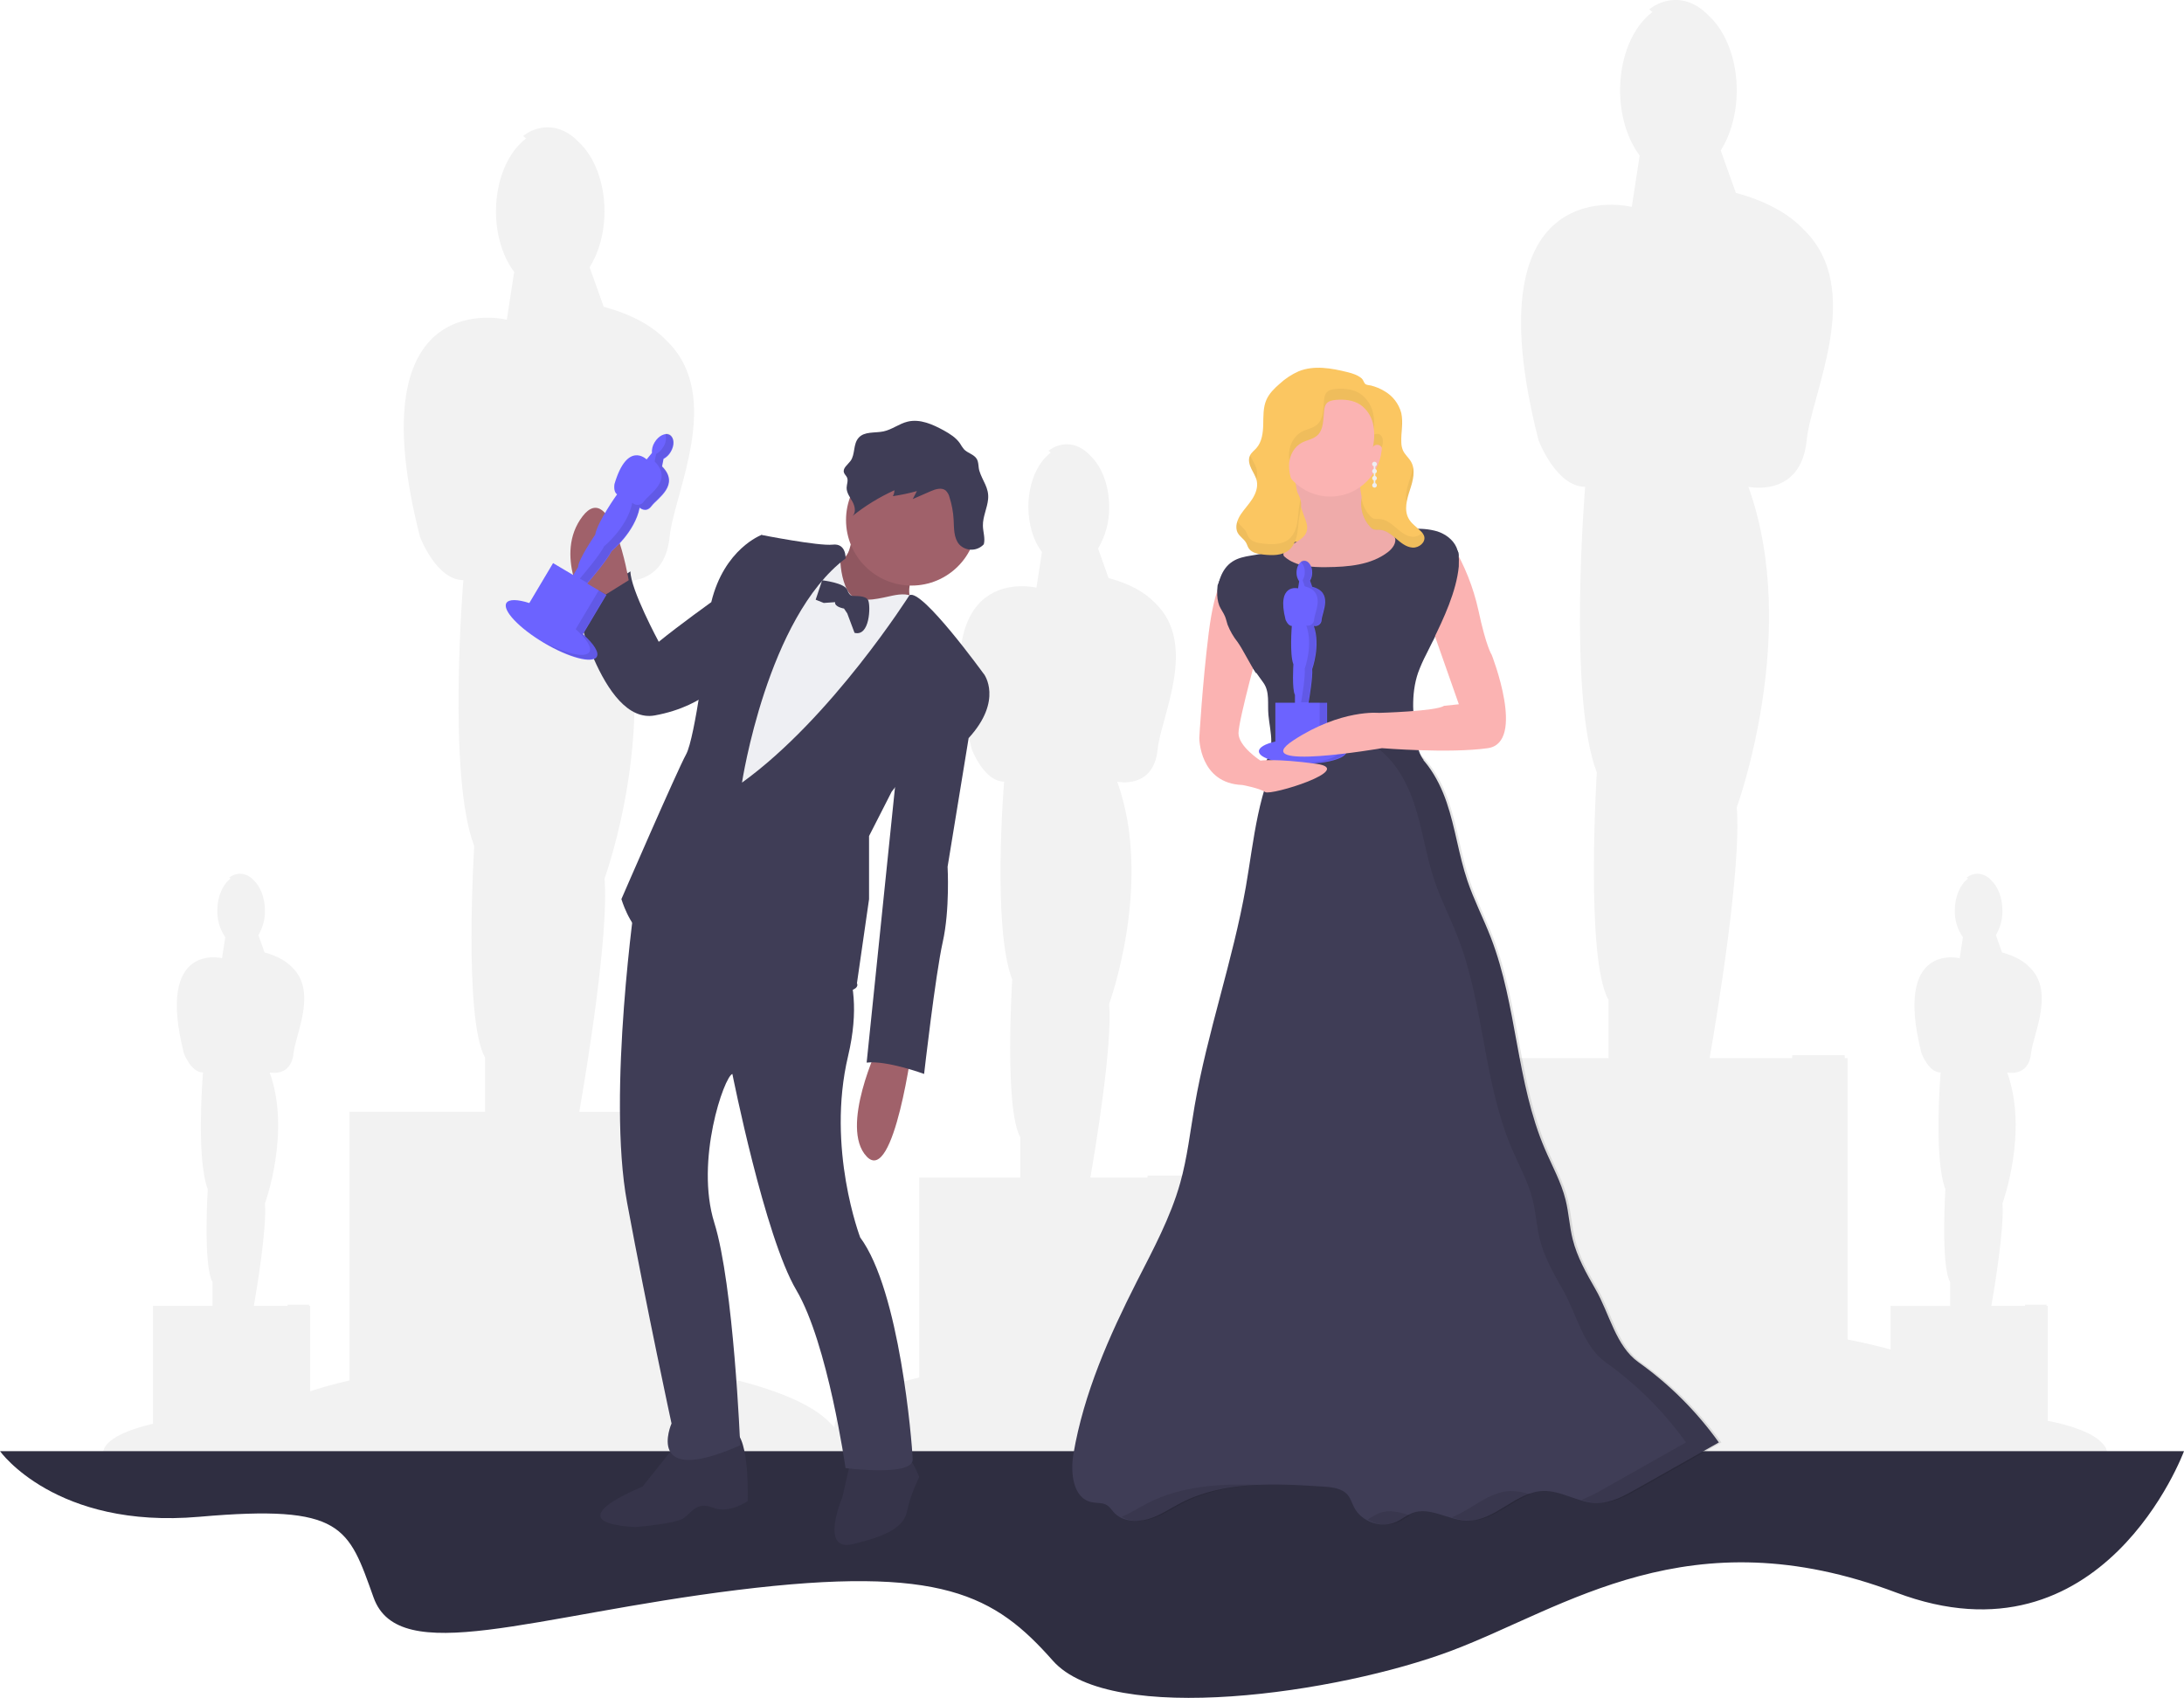
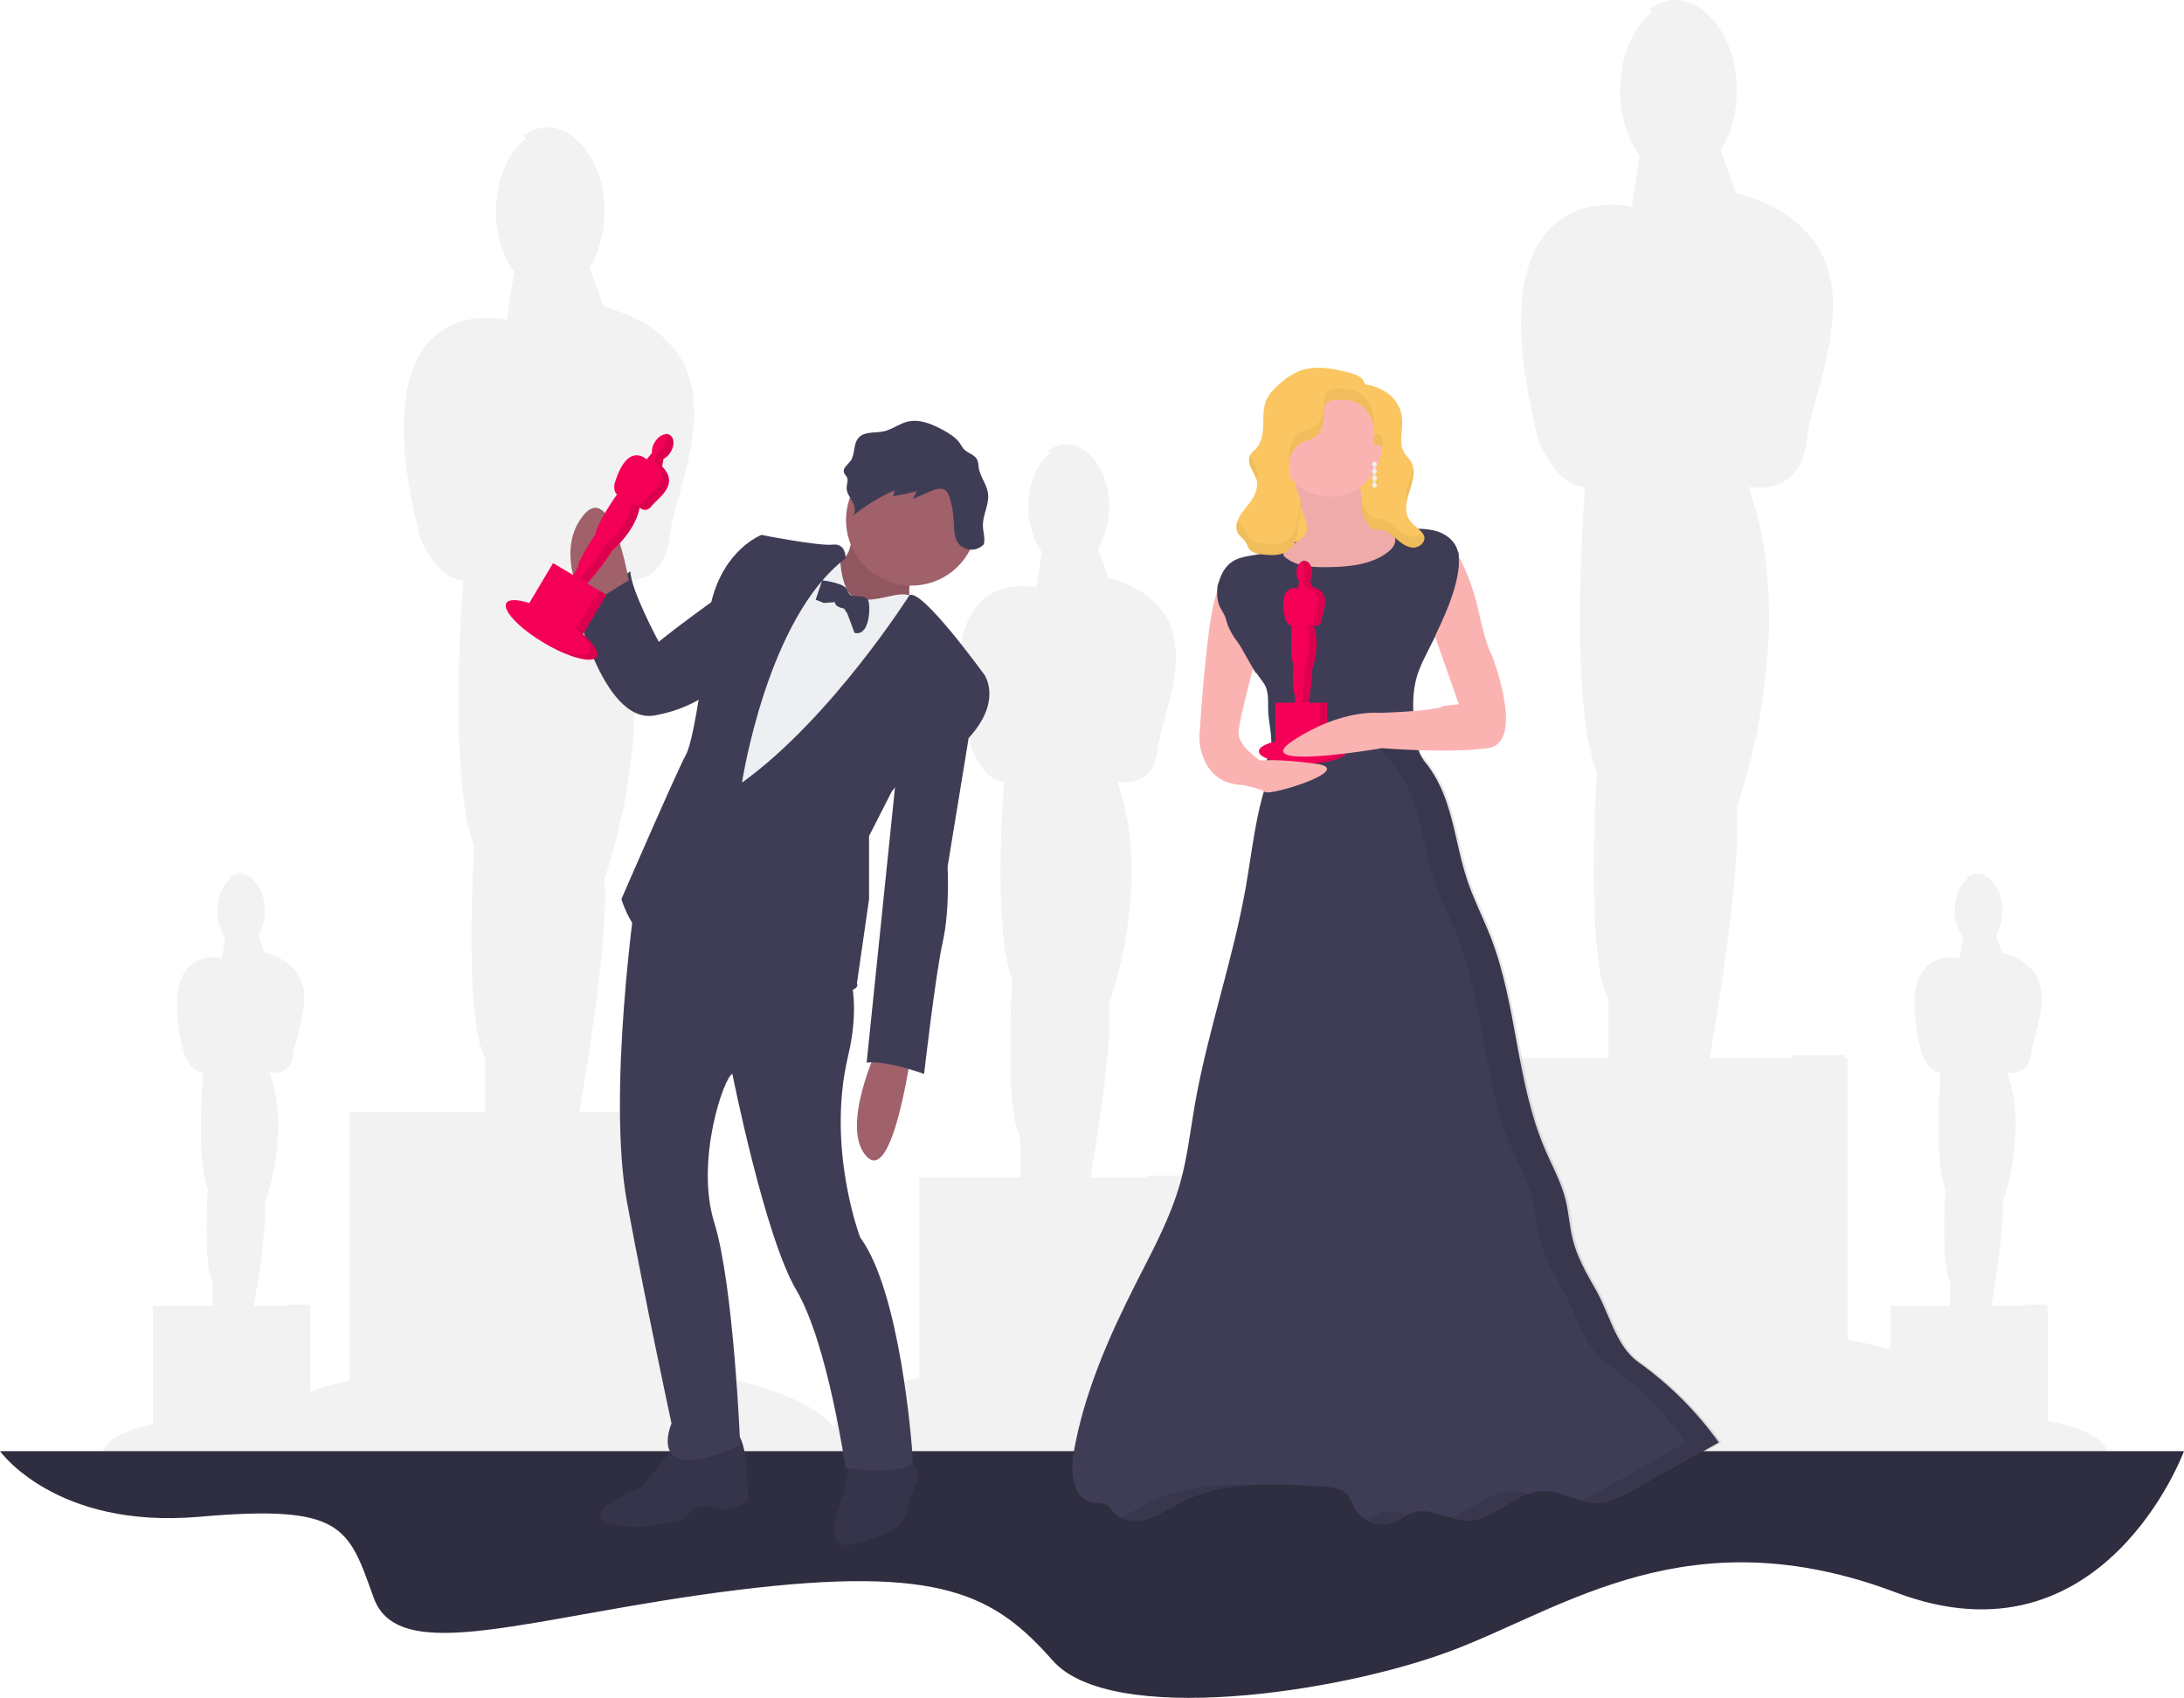
<svg xmlns="http://www.w3.org/2000/svg" data-name="Layer 1" width="1081" height="840.51" viewBox="0 0 1081 840.51">
  <path d="M1039.16,719.07C1029,708.26,1005.49,699,974,692.87V553.55h-1.44v-1.44h-26v1.44H905.71c3.66-21.08,15.87-94.58,13.41-124.1,0,0,31.74-86.57,5.77-158.72,0,0,26,5.77,28.86-23.09,2.33-23.3,29.08-74.78-1.64-104.4-7.21-7.56-17.93-13.81-33.41-18l-7.51-21c4.9-7.75,7.93-18.21,7.93-29.74,0-15.53-5.46-29.14-13.64-36.78-4.71-5-10.46-8-16.67-8a21.38,21.38,0,0,0-13,4.66c.54.41,1.06.85,1.58,1.31-9.49,7.09-16,21.78-16,38.76,0,12.85,3.75,24.36,9.68,32.29l-3.91,25.43S786.36,112,821,247.64c0,0,8.66,23.09,23.09,23.09,0,0-8.66,103.89,5.77,141.41,0,0-5.77,92.35,5.78,112.55v28.86H783.48v142.9c-36.94,8.46-60.61,21.45-60.61,36,0,25.51,72.36,46.18,161.62,46.18S1046.1,758,1046.1,732.48C1046.1,727.82,1043.66,723.32,1039.16,719.07Z" transform="translate(-59.5 -29.75)" fill="#f2f2f2" />
  <path d="M470.42,734.21c-9.43-10.06-31.33-18.67-60.68-24.38V580.18H408.4v-1.34H384.23v1.34h-38c3.41-19.61,14.77-88,12.48-115.48,0,0,29.54-80.57,5.37-147.71,0,0,24.17,5.37,26.86-21.48,2.17-21.68,27.06-69.59-1.53-97.15-6.71-7-16.68-12.85-31.08-16.73l-7-19.58c4.57-7.22,7.38-16.94,7.38-27.68,0-14.45-5.07-27.11-12.69-34.22-4.38-4.66-9.73-7.4-15.51-7.4a19.86,19.86,0,0,0-12.08,4.34c.5.38,1,.79,1.47,1.21-8.83,6.6-14.9,20.27-14.9,36.07,0,12,3.5,22.67,9,30l-3.64,23.66s-75.19-18.8-43,107.43c0,0,8.06,21.48,21.49,21.48,0,0-8.06,96.68,5.37,131.6,0,0-5.37,85.94,5.37,104.74v26.85H232.49v133c-34.37,7.87-56.4,20-56.4,33.53,0,23.73,67.34,43,150.4,43s150.39-19.24,150.39-43C476.88,742.35,474.61,738.16,470.42,734.21Z" transform="translate(-59.5 -29.75)" fill="#f2f2f2" />
  <path d="M691.69,727.44c-7-7.5-23.34-13.91-45.2-18.16V612.72h-1v-1h-18v1h-28.3c2.54-14.61,11-65.56,9.3-86,0,0,22-60,4-110,0,0,18,4,20-16,1.62-16.15,20.16-51.83-1.14-72.36-5-5.24-12.42-9.57-23.15-12.46L603,301.29a39,39,0,0,0,5.5-20.62c0-10.76-3.78-20.19-9.46-25.49-3.26-3.47-7.24-5.51-11.54-5.51a14.8,14.8,0,0,0-9,3.24c.38.28.74.58,1.1.9-6.58,4.91-11.1,15.09-11.1,26.86,0,8.91,2.61,16.89,6.72,22.38l-2.72,17.63s-56-14-32,80c0,0,6,16,16,16,0,0-6,72,4,98,0,0-4,64,4,78v20h-50v99c-25.6,5.86-42,14.87-42,25,0,17.68,50.15,32,112,32s112-14.33,112-32C696.5,733.5,694.81,730.38,691.69,727.44Z" transform="translate(-59.5 -29.75)" fill="#f2f2f2" />
  <path d="M1099.66,743.82c-4.14-4.42-13.75-8.2-26.63-10.71v-56.9h-.59v-.59h-10.61v.59h-16.68c1.5-8.61,6.49-38.64,5.48-50.69,0,0,13-35.37,2.36-64.84,0,0,10.61,2.36,11.79-9.43,1-9.51,11.88-30.54-.67-42.64-2.95-3.09-7.33-5.64-13.65-7.34l-3.07-8.6a22.9,22.9,0,0,0,3.24-12.15c0-6.34-2.23-11.9-5.57-15a9.35,9.35,0,0,0-6.81-3.25,8.74,8.74,0,0,0-5.3,1.91,7.81,7.81,0,0,1,.64.53c-3.87,2.89-6.53,8.89-6.53,15.83a22.28,22.28,0,0,0,4,13.19l-1.6,10.39s-33-8.25-18.86,47.15c0,0,3.54,9.43,9.43,9.43,0,0-3.53,42.44,2.36,57.76,0,0-2.36,37.73,2.36,46v11.79H995.23v58.37c-15.09,3.45-24.76,8.76-24.76,14.71,0,10.42,29.56,18.87,66,18.87s66-8.45,66-18.87C1102.5,747.39,1101.5,745.55,1099.66,743.82Z" transform="translate(-59.5 -29.75)" fill="#f2f2f2" />
  <path d="M239.66,743.82c-4.14-4.42-13.75-8.2-26.63-10.71v-56.9h-.59v-.59H201.83v.59H185.15c1.5-8.61,6.49-38.64,5.48-50.69,0,0,13-35.37,2.36-64.84,0,0,10.61,2.36,11.79-9.43.95-9.51,11.88-30.54-.67-42.64-3-3.09-7.33-5.64-13.65-7.34l-3.07-8.6a22.9,22.9,0,0,0,3.24-12.15c0-6.34-2.23-11.9-5.57-15a9.35,9.35,0,0,0-6.81-3.25,8.74,8.74,0,0,0-5.3,1.91,7.81,7.81,0,0,1,.64.53c-3.87,2.89-6.53,8.89-6.53,15.83A22.28,22.28,0,0,0,171,493.71l-1.6,10.39s-33-8.25-18.86,47.15c0,0,3.54,9.43,9.43,9.43,0,0-3.53,42.44,2.36,57.76,0,0-2.36,37.73,2.36,46v11.79H135.23v58.37c-15.09,3.45-24.76,8.76-24.76,14.71,0,10.42,29.56,18.87,66,18.87s66-8.45,66-18.87C242.5,747.39,241.5,745.55,239.66,743.82Z" transform="translate(-59.5 -29.75)" fill="#f2f2f2" />
  <path d="M59.5,748.13h1081s-40,108.72-142.47,70-163.71,7.5-219.95,28.74-168.71,37.5-197.45,5-55-47.49-156.21-35-167.47,38.74-180,3.75-15-46.24-86.23-40S59.5,748.13,59.5,748.13Z" transform="translate(-59.5 -29.75)" fill="#2f2e41" />
  <path d="M694.24,399.7c-12.14,20.64-14,45.48-18.09,69.06-6.42,36.54-19,71.78-25.34,108.34-2.21,12.79-3.64,25.76-7.15,38.25-4.82,17.16-13.42,33-21.49,48.85-13.74,27.08-26.21,55.24-31.34,85.17-1.6,9.33-.35,22,8.89,24,2.64.59,5.61.12,7.86,1.62,1.32.87,2.16,2.28,3.22,3.45,4.06,4.48,11.05,5,16.85,3.37s10.86-5.21,16.24-8c21.36-11,46.68-9.69,70.64-8.13,4.41.28,9.36.83,12.15,4.27,1.41,1.75,2,4,3.05,6,3.72,7.25,13.54,10.62,20.92,7.18,2.76-1.29,5.13-3.36,8-4.42,8.77-3.27,18,3.82,27.39,3.87,13.5.06,23.66-14.24,37.15-14.73,9.2-.33,17.61,5.94,26.81,6,6.9,0,13.26-3.48,19.26-6.87l41-23.16a170.64,170.64,0,0,0-39.73-39.68c-11.29-8-14.34-24-21.23-36-4.55-7.94-9.15-16-11.37-24.87-1.6-6.4-1.92-13.06-3.5-19.47-2.19-8.84-6.7-16.89-10.28-25.26-14.2-33.16-13.72-71-26.73-104.65-3.66-9.48-8.37-18.55-11.62-28.18-4.28-12.68-5.95-26.12-10.27-38.78s-12-25.09-24.25-30.54a48.75,48.75,0,0,0-16.72-3.63C720.25,391.84,707.52,394.3,694.24,399.7Z" transform="translate(-59.5 -29.75)" fill="#3f3d56" />
  <rect x="631.06" y="201.78" width="57.04" height="76.06" fill="#fbc661" />
  <path d="M746.06,290.53c-2.9-.45-5.86,0-8.79,0-7.21-.09-9.26,8.62-16.45,9.33-8.77.86-20.93-4.69-28.26.21a28.39,28.39,0,0,1-4.24,2.44c-6,2.64-13.33,1.66-18.82,5.25S662,318.44,662,325a17.38,17.38,0,0,0,1,6.91c.77,1.87,2.05,3.49,2.82,5.36.54,1.32.82,2.73,1.27,4.09a33.48,33.48,0,0,0,5,8.64l12.7,17.67c3.33,4.64,2,10.38,2.54,16.07.4,4.37,1.42,8.69,1.41,13.07s-1.21,9-4.48,12q11.28-.69,22.49-2.07c6.16-.76,12.3-1.67,18.49-2.11,13-.92,26.06.27,39,1.46-2.14-2.66-3.11-6.37-3.64-9.74-1.76-11.18-2.87-22.89.81-33.59a79.28,79.28,0,0,1,4.15-9.34l3.95-7.95c5.59-11.24,10.81-22.76,12-35.26a19,19,0,0,0-1.11-9.5c-1.73-3.87-5.47-6.59-9.5-7.91a33.39,33.39,0,0,0-12.6-1.1C754.36,291.89,750,291.13,746.06,290.53Z" transform="translate(-59.5 -29.75)" fill="#3f3d56" />
  <path d="M705,285.27c.91,2.38,2,4.93,1.29,7.39-1.32,4.88-8.06,5.87-11,10a2.13,2.13,0,0,0-.45,2.11,2.32,2.32,0,0,0,.54.63c5.49,4.78,13.43,5.19,20.71,5.11,10.61-.1,21.94-1,30.35-7.43,2.35-1.8,4.56-4.8,3.36-7.51-.93-2.07-3.38-2.85-5.41-3.87-4.55-2.29-7.81-6.65-9.61-11.42s-2.26-9.92-2.34-15a4.25,4.25,0,0,0-.54-2.5c-.7-1-2-1.15-3.23-1.23a96.57,96.57,0,0,0-20.53.82c-1.92.28-5.58.54-6.93,2.11s-.57,3.43-.31,5.14A76.79,76.79,0,0,0,705,285.27Z" transform="translate(-59.5 -29.75)" fill="#fbb3b2" />
  <path d="M705,285.27c.91,2.38,2,4.93,1.29,7.39-1.32,4.88-8.06,5.87-11,10a2.13,2.13,0,0,0-.45,2.11,2.32,2.32,0,0,0,.54.63c5.49,4.78,13.43,5.19,20.71,5.11,10.61-.1,21.94-1,30.35-7.43,2.35-1.8,4.56-4.8,3.36-7.51-.93-2.07-3.38-2.85-5.41-3.87-4.55-2.29-7.81-6.65-9.61-11.42s-2.26-9.92-2.34-15a4.25,4.25,0,0,0-.54-2.5c-.7-1-2-1.15-3.23-1.23a96.57,96.57,0,0,0-20.53.82c-1.92.28-5.58.54-6.93,2.11s-.57,3.43-.31,5.14A76.79,76.79,0,0,0,705,285.27Z" transform="translate(-59.5 -29.75)" opacity="0.05" />
  <circle cx="658.41" cy="220.21" r="25.61" fill="#fbb3b2" />
  <path d="M742.33,778.75a35.36,35.36,0,0,0-5.79,3.22,16.45,16.45,0,0,0,15.28,1.2c1.94-.91,3.68-2.2,5.54-3.25C752.24,778.32,747.21,776.93,742.33,778.75Z" transform="translate(-59.5 -29.75)" opacity="0.1" />
  <path d="M627.59,773.86c-4.33,2.22-8.46,4.93-12.93,6.78,4.06,2.42,9.49,2.53,14.16,1.18,5.8-1.69,10.86-5.21,16.23-8,11.72-6,24.64-8.35,37.86-9C663.75,764.18,644.44,765.2,627.59,773.86Z" transform="translate(-59.5 -29.75)" opacity="0.1" />
  <path d="M871.68,704.13c-11.29-8-14.33-24-21.23-36-4.55-7.94-9.15-16-11.37-24.87-1.6-6.4-1.92-13.06-3.5-19.47-2.18-8.84-6.69-16.89-10.27-25.26-14.2-33.16-13.73-71-26.73-104.65-3.67-9.48-8.38-18.55-11.63-28.18-4.27-12.68-6-26.12-10.27-38.78s-12-25.09-24.25-30.54c-5.23-2.34-11-3.25-16.72-3.63a87,87,0,0,0-14.48.25A44.88,44.88,0,0,1,735,396.4c12.22,5.45,19.93,17.88,24.25,30.54s6,26.1,10.27,38.78c3.25,9.63,8,18.7,11.62,28.18,13,33.65,12.53,71.49,26.73,104.65,3.59,8.37,8.1,16.42,10.28,25.26,1.58,6.41,1.9,13.07,3.5,19.47,2.22,8.87,6.82,16.93,11.37,24.87,6.89,12,9.94,27.94,21.23,36A170.64,170.64,0,0,1,894,743.81l-41,23.16a70.8,70.8,0,0,1-10.75,5.26,30.3,30.3,0,0,0,9,1.61c6.89,0,13.25-3.48,19.25-6.87l41-23.16A170.45,170.45,0,0,0,871.68,704.13Z" transform="translate(-59.5 -29.75)" opacity="0.1" />
  <path d="M806.87,767.89c-10.57.38-19.1,9.25-28.8,13a32.66,32.66,0,0,0,9.11,1.69c10.86,0,19.56-9.19,29.57-13.06A29.38,29.38,0,0,0,806.87,767.89Z" transform="translate(-59.5 -29.75)" opacity="0.1" />
-   <path d="M716.36,396.51V377.62h-9.17c.49-2.83,2.13-12.72,1.8-16.69,0,0,4.27-11.64.78-21.34a3.14,3.14,0,0,0,3.88-3.1c.38-3.88,5.82-13.58-4.66-16.3l-1.07-3a7.52,7.52,0,0,0,1.07-4c0-3.21-1.74-5.82-3.88-5.82s-3.88,2.61-3.88,5.82a7.34,7.34,0,0,0,1.3,4.35L702,321s-10.86-2.72-6.2,15.52c0,0,1.16,3.1,3.1,3.1,0,0-1.16,14,.78,19,0,0-.78,12.41.77,15.13v3.88h-9.7v19.21c-5,1.14-8.15,2.89-8.15,4.85,0,3.43,9.73,6.21,21.73,6.21s21.73-2.78,21.73-6.21C726.06,399.52,722.21,397.62,716.36,396.51Z" transform="translate(-59.5 -29.75)" fill="#6c63ff" />
+   <path d="M716.36,396.51V377.62h-9.17c.49-2.83,2.13-12.72,1.8-16.69,0,0,4.27-11.64.78-21.34a3.14,3.14,0,0,0,3.88-3.1c.38-3.88,5.82-13.58-4.66-16.3l-1.07-3a7.52,7.52,0,0,0,1.07-4c0-3.21-1.74-5.82-3.88-5.82s-3.88,2.61-3.88,5.82a7.34,7.34,0,0,0,1.3,4.35L702,321s-10.86-2.72-6.2,15.52c0,0,1.16,3.1,3.1,3.1,0,0-1.16,14,.78,19,0,0-.78,12.41.77,15.13v3.88h-9.7v19.21c-5,1.14-8.15,2.89-8.15,4.85,0,3.43,9.73,6.21,21.73,6.21s21.73-2.78,21.73-6.21C726.06,399.52,722.21,397.62,716.36,396.51Z" transform="translate(-59.5 -29.75)" fill="#f50057" />
  <path d="M705.3,313a7.55,7.55,0,0,1-1.06,4l1.06,3c10.48,2.71,5.05,12.41,4.66,16.29a3.15,3.15,0,0,1-3.88,3.11c3.49,9.7-.78,21.34-.78,21.34.33,4-1.31,13.85-1.8,16.69H707c.49-2.84,2.14-12.72,1.81-16.69,0,0,4.26-11.64.77-21.34a3.15,3.15,0,0,0,3.88-3.11c.39-3.88,5.82-13.58-4.65-16.29l-1.07-3a7.55,7.55,0,0,0,1.07-4c0-3.21-1.74-5.82-3.88-5.82a2.87,2.87,0,0,0-1.75.63A6.57,6.57,0,0,1,705.3,313Z" transform="translate(-59.5 -29.75)" opacity="0.1" />
  <path d="M716.17,396.31V377.43h-3.49v18.88c5.84,1.12,9.7,3,9.7,5.17,0,3.27-8.8,5.94-20,6.19l1.75,0c12,0,21.73-2.78,21.73-6.21C725.87,399.33,722,397.43,716.17,396.31Z" transform="translate(-59.5 -29.75)" opacity="0.1" />
  <path d="M726.54,214c-8-2-16.6-3.53-24.22-.46a34.63,34.63,0,0,0-9.52,6.27c-2.59,2.25-5.11,4.74-6.49,7.89-1.65,3.8-1.46,8.1-1.56,12.24s-.65,8.58-3.4,11.67c-1.07,1.2-2.46,2.18-3.15,3.64-1,2-.34,4.47.64,6.5s2.29,3.95,2.74,6.17c.61,3.07-.58,6.25-2.27,8.89s-3.89,4.92-5.64,7.53-3.11,6.35-1.52,9.22c1,1.85,3.06,3,4.1,4.82.5.87.75,1.88,1.28,2.73,1.47,2.33,4.56,2.9,7.29,3.18,4.37.46,9.24.6,12.63-2.2,2.33-1.92,3.51-4.91,4.08-7.88s.59-6,1.12-9c.38-2.14,1-4.28.82-6.44-.25-2.88-1.92-5.41-3.23-8A21.86,21.86,0,0,1,697.58,259c.39-4.06,2.53-8.07,6.11-10,2.52-1.39,5.63-1.74,7.77-3.66,3.39-3,2.88-8.32,3.49-12.81a6.11,6.11,0,0,1,.95-2.81c1.06-1.44,3-1.83,4.8-2,4.19-.36,8.64.09,12.15,2.42a15.71,15.71,0,0,1,6.3,9.68,27.72,27.72,0,0,1-.21,11.75c.14-1.69,2.74-2.15,3.94-1s1.26,3.13.92,4.79c-1.4,7-7.74,12-9.87,18.8a17,17,0,0,0,3.66,16.3,4.63,4.63,0,0,0,2,1.42,8.56,8.56,0,0,0,2.43.12c3.19,0,5.93,2.19,8.36,4.27s5,4.31,8.24,4.56,6.73-2.67,5.77-5.72a6.18,6.18,0,0,0-1.63-2.38c-2-2.06-4.62-3.68-6-6.2-2.41-4.23-.94-9.52.58-14.15s3-9.93.53-14.14c-1.16-2-3.1-3.5-4-5.62a10.58,10.58,0,0,1-.77-3.86c-.21-4.84,1-9.77,0-14.49a17.7,17.7,0,0,0-8.33-10.88,24.07,24.07,0,0,0-6.68-2.79c-.91-.23-2.29-.18-2.93-.86s-.86-1.89-1.67-2.65C731.53,215.41,728.93,214.59,726.54,214Z" transform="translate(-59.5 -29.75)" fill="#fbc661" />
  <path d="M742.88,245.19a2.7,2.7,0,0,0-3.19-.26,32.78,32.78,0,0,1-.69,6.32c.44-1.41,2.76-1.73,3.88-.63a3.38,3.38,0,0,1,.57.75,13.46,13.46,0,0,0,.35-1.39C744.14,248.32,744.09,246.38,742.88,245.19Z" transform="translate(-59.5 -29.75)" opacity="0.05" />
  <path d="M753,243.38a11.69,11.69,0,0,0,.09,1.19,49.33,49.33,0,0,0,.19-8.23A63.74,63.74,0,0,0,753,243.38Z" transform="translate(-59.5 -29.75)" opacity="0.05" />
  <path d="M739,251.25a1.91,1.91,0,0,0-.06.33Z" transform="translate(-59.5 -29.75)" opacity="0.05" />
  <path d="M755.67,278.46a42.46,42.46,0,0,1,1.6-6c1.21-3.66,2.37-7.75,1.58-11.39a39.89,39.89,0,0,1-1.58,6C756.06,270.69,754.88,274.8,755.67,278.46Z" transform="translate(-59.5 -29.75)" opacity="0.05" />
  <path d="M739.15,239.83a21.71,21.71,0,0,1,.4,2.37,24.32,24.32,0,0,0-.4-7.8,15.7,15.7,0,0,0-6.3-9.69c-3.51-2.32-8-2.78-12.15-2.42-1.78.16-3.74.55-4.8,2a6.07,6.07,0,0,0-.95,2.8c-.61,4.5-.1,9.79-3.49,12.81-2.14,1.93-5.25,2.28-7.77,3.67-3.58,2-5.72,6-6.11,10a17.43,17.43,0,0,0,.16,4.33,12.53,12.53,0,0,1,6-8.94c2.52-1.39,5.63-1.74,7.77-3.66,3.39-3,2.88-8.32,3.49-12.81a6.11,6.11,0,0,1,.95-2.81c1.06-1.44,3-1.83,4.8-2,4.19-.36,8.64.09,12.15,2.42A15.71,15.71,0,0,1,739.15,239.83Z" transform="translate(-59.5 -29.75)" opacity="0.05" />
  <path d="M763.38,293.48a6.07,6.07,0,0,1-4.78,2c-3.19-.25-5.82-2.48-8.24-4.56s-5.17-4.23-8.36-4.27a8.94,8.94,0,0,1-2.43-.12,4.72,4.72,0,0,1-2-1.42,16.76,16.76,0,0,1-4.18-8.71,17,17,0,0,0,4.18,14.14,4.63,4.63,0,0,0,2,1.42,8.56,8.56,0,0,0,2.43.12c3.19,0,5.93,2.19,8.36,4.27s5,4.31,8.24,4.56,6.73-2.67,5.77-5.72A4.94,4.94,0,0,0,763.38,293.48Z" transform="translate(-59.5 -29.75)" opacity="0.05" />
  <path d="M681.34,267a9.69,9.69,0,0,0,.24-4.51c-.45-2.21-1.77-4.13-2.74-6.16q-.3-.62-.54-1.26c0,.06-.07.12-.1.19-1,2-.34,4.47.64,6.5A41.8,41.8,0,0,1,681.34,267Z" transform="translate(-59.5 -29.75)" opacity="0.05" />
  <path d="M703.18,277.14c-.17.89-.37,1.77-.53,2.66-.53,3-.56,6-1.12,9s-1.75,6-4.08,7.88c-3.39,2.79-8.26,2.66-12.63,2.2-2.73-.28-5.82-.86-7.29-3.18-.53-.86-.78-1.86-1.28-2.74-1-1.84-3.07-3-4.1-4.82-.07-.12-.13-.26-.19-.39a7.12,7.12,0,0,0,.19,5.83c1,1.85,3.06,3,4.1,4.82.5.87.75,1.88,1.28,2.73,1.47,2.33,4.56,2.9,7.29,3.18,4.37.46,9.24.6,12.63-2.2,2.33-1.92,3.51-4.91,4.08-7.88s.59-6,1.12-9c.38-2.14,1-4.28.82-6.44A10,10,0,0,0,703.18,277.14Z" transform="translate(-59.5 -29.75)" opacity="0.05" />
  <path d="M665.92,315.14s-5,2.72-8.15,27.94-4.66,52-4.66,52,0,22.51,21.34,23.28c0,0,8.54,1.56,11.26,3.5s45.4-11.26,25.22-14-27.55-1.56-27.55-1.56-10.87-7-10.87-13.58S683.38,347,683.38,347Z" transform="translate(-59.5 -29.75)" fill="#fbb3b2" />
  <path d="M665.84,334.92c.54,1.32.82,2.73,1.27,4.09a33.31,33.31,0,0,0,5,8.64c2.54,3.54,6.62,11.88,9.15,15.42a59.14,59.14,0,0,1,6.6-14.75l-21.92-35.5s-1.72.92-3.77,6.7c-.11,1.05-.17,2.1-.18,3.13a17.38,17.38,0,0,0,1,6.91C663.79,331.43,665.07,333.05,665.84,334.92Z" transform="translate(-59.5 -29.75)" fill="#3f3d56" />
  <path d="M741,263a1.16,1.16,0,0,0-.77-1.09v-1.31a1.15,1.15,0,0,0,.77-1.09,1.17,1.17,0,1,0-1.55,1.09v1.31a1.16,1.16,0,0,0,0,2.19v1.3a1.16,1.16,0,0,0,0,2.19v1.31a1.16,1.16,0,1,0,.78,0v-1.31a1.16,1.16,0,0,0,0-2.19v-1.3A1.16,1.16,0,0,0,741,263Z" transform="translate(-59.5 -29.75)" fill="#eeeff3" />
  <path d="M778.45,299.62a108.49,108.49,0,0,1,12.8,32.21c3.88,18.24,6.6,22.12,6.6,22.12s17.08,43.46-1.94,46.18-52.38,0-52.38,0-67.52,11.64-43.85-3.88S742,382.66,742,382.66s28.33-.77,32.21-3.49l7.37-.77-17.46-49.67Z" transform="translate(-59.5 -29.75)" fill="#fbb3b2" />
  <path d="M760.41,328.14l8.14,19c5.5-11.09,11.83-24.68,13-37a48.83,48.83,0,0,0-.15-6.84,19.75,19.75,0,0,0-3.49-5.05Z" transform="translate(-59.5 -29.75)" fill="#3f3d56" />
  <path d="M494.47,547s-19.63,40.86-6,55.28,22.84-56.88,22.84-56.88Z" transform="translate(-59.5 -29.75)" fill="#a0616a" />
  <path d="M399.52,738.08l-22,27.64s-44.47,17.63-3.61,20c0,0,20-1.6,24-4.41s6.41-8.41,14.42-5.2,17.23-3.21,17.23-3.21,1.2-31.25-6.81-34.85S399.52,738.08,399.52,738.08Z" transform="translate(-59.5 -29.75)" fill="#36344a" />
  <path d="M481.65,748.09l-5.21,22.84s-11.62,27.24,5.21,23.23,25.24-8.41,26.84-16.42,6-16.83,6-16.83-4.81-12.42-9.21-12.82S481.65,748.09,481.65,748.09Z" transform="translate(-59.5 -29.75)" fill="#36344a" />
  <path d="M374.28,472.06s-14.42,99-4.4,153,22,109.37,22,109.37-14,32,34,10.82c0,0-3.2-79.33-12.82-110.17S418,562.6,422,561.4c0,0,16,80.53,31.65,107S478,756.51,478,756.51s33.66,4.4,33.26-4.41-6.41-83.33-26-109.77c0,0-16.83-44.07-6-89.74s-11.62-61.3-11.62-61.3L432,449.23l-35.65-8Z" transform="translate(-59.5 -29.75)" fill="#3f3d56" />
  <path d="M480,301.5a11.35,11.35,0,0,1-1.79,3.62,10.36,10.36,0,0,1-2.92,2.19,56,56,0,0,1-11.11,4.77c-1,2,.62,4.25,2.16,5.87l4.52,4.78c2.64,2.78,5.28,5.56,8.13,8.12a70.76,70.76,0,0,0,18.53,12c3.54,1.57,8.11,2.69,10.95.06s2.13-7.25,3.85-10.68a1.93,1.93,0,0,0-.33-3.06c-2.32-2.29-2.79-5.91-2.3-9.13s1.8-6.26,2.55-9.43.89-6.71-.8-9.5a13.14,13.14,0,0,0-3.78-3.72,35,35,0,0,0-10.82-5.16c-2-.55-4-.92-6-1.51-1.24-.38-4.6-2.7-5.66-2.51C483,288.57,480.77,299.17,480,301.5Z" transform="translate(-59.5 -29.75)" fill="#a0616a" />
  <path d="M480,301.5a11.35,11.35,0,0,1-1.79,3.62,10.36,10.36,0,0,1-2.92,2.19,56,56,0,0,1-11.11,4.77c-1,2,.62,4.25,2.16,5.87l4.52,4.78c2.64,2.78,5.28,5.56,8.13,8.12a70.76,70.76,0,0,0,18.53,12c3.54,1.57,8.11,2.69,10.95.06s2.13-7.25,3.85-10.68a1.93,1.93,0,0,0-.33-3.06c-2.32-2.29-2.79-5.91-2.3-9.13s1.8-6.26,2.55-9.43.89-6.71-.8-9.5a13.14,13.14,0,0,0-3.78-3.72,35,35,0,0,0-10.82-5.16c-2-.55-4-.92-6-1.51-1.24-.38-4.6-2.7-5.66-2.51C483,288.57,480.77,299.17,480,301.5Z" transform="translate(-59.5 -29.75)" opacity="0.1" />
  <path d="M475.51,308.69c-.05-.79-.14-1.71-.81-2.14a2.25,2.25,0,0,0-1.28-.27c-9.46,0-17.13,7.44-23.08,14.78-12.54,15.45-22.43,32.89-31,50.86-5.27,11.07-10.16,23.52-6.77,35.31a36.25,36.25,0,0,0,4.73,9.83,53.81,53.81,0,0,0,10.24,11.53,11.49,11.49,0,0,0,5.32,2.9c3,.48,5.85-1.17,8.41-2.76q7.71-4.8,15.35-9.7c8.27-5.3,16.54-10.69,23.83-17.27s13.62-14.44,17.21-23.58c1.53-3.88,2.55-8,4.27-11.76,2.62-5.79,6.85-10.9,8.35-17.08.71-2.95.77-6,1.53-8.95.6-2.35,1.64-4.57,2.14-6.94s.38-5-1.13-6.94c-2.54-3.22-7.48-2.74-11.5-1.91-5.24,1.08-14.58,3.74-19.57.57C477.48,322.44,475.81,313.33,475.51,308.69Z" transform="translate(-59.5 -29.75)" fill="#eeeff3" />
  <path d="M472.84,327.84l-5.61.4-4-1.61,3.21-9.61s11.3,1.28,12.46,4.84c0,0,.84,2.45,2.2,2.81s7-.44,8.17,2.36.8,18-6.81,16l-3.6-9.62-1.61-2.4S472.44,330.24,472.84,327.84Z" transform="translate(-59.5 -29.75)" fill="#3f3d56" />
  <path d="M426.76,417.18s12.42-81.73,51.28-111c0,0,.4-7.61-6.41-6.81s-35.25-4.81-35.25-4.81l-26.84,52.09s-6,48.47-10.42,56.48-32.05,71.72-32.05,71.72,15.63,52.48,38.86-18c0,0-18,57.29,32.85,62.9s44.87-3.21,44.87-3.21l6-41.66V443.62l11.22-22,45.67-58.09s-31-42.92-36.92-39.09C509.63,324.4,471.23,385.13,426.76,417.18Z" transform="translate(-59.5 -29.75)" fill="#3f3d56" />
  <path d="M442.39,297.79l-6-3.21s-18.43,6.81-24.84,33.26c0,0-15.62,11.21-26,19.63,0,0-14-26-14-34.86,0,0-23.24,15.63-28.45,11.62,0,0,14,64.5,40.47,59.69S420,363.49,420,363.49Z" transform="translate(-59.5 -29.75)" fill="#3f3d56" />
  <path d="M531.33,365.9l15.22-2.41s9.62,12.82-7.61,31.65l-10.42,63.7s1.2,21.23-2.4,37.26-9.22,65.3-9.22,65.3-18.42-6.81-28.44-5.61L503.68,408Z" transform="translate(-59.5 -29.75)" fill="#3f3d56" />
  <path d="M370.68,317s-8.42-50.48-22.84-31.65,1.6,44.87,1.6,44.87Z" transform="translate(-59.5 -29.75)" fill="#a0616a" />
  <circle cx="451.2" cy="257.43" r="32.45" fill="#a0616a" />
  <path d="M536.64,252.17a22.92,22.92,0,0,1-2-2.93c-1.95-2.86-5-4.73-8-6.41-5.49-3-11.75-5.82-17.86-4.36-4.23,1-7.82,4-12.08,4.86s-9.32-.09-12.19,3.11-1.6,8.24-4.07,11.55c-1.37,1.83-3.91,3.51-3.22,5.69.29.92,1.14,1.57,1.53,2.46.69,1.56-.16,3.35-.2,5.06-.05,2.53,1.68,4.7,2.9,6.92s1.88,5.32,0,7.06a98,98,0,0,1,20.76-12.73,6.14,6.14,0,0,1-.78,2.93,96.62,96.62,0,0,0,11.91-2.53l-2.06,3.95,8.84-3.86c2.39-1.05,5.39-2,7.43-.4a6.72,6.72,0,0,1,1.9,3.31A43.94,43.94,0,0,1,531.51,287c.22,4.28,0,9,2.77,12.27a8.33,8.33,0,0,0,12.17-.08c.78-3-.39-6.1-.45-9.18-.09-4.49,2.17-8.71,2.58-13.18.53-5.65-2.81-9-4.33-14-.59-1.92-.23-4.19-1.36-6C541.43,254.59,538.45,254.09,536.64,252.17Z" transform="translate(-59.5 -29.75)" fill="#3f3d56" />
-   <path d="M348.05,343.69l11.57-19.43-9.44-5.62c2.24-2.62,10-11.78,12.07-16.06,0,0,11.52-9.36,13.87-21.48,0,0,3.12,2.94,5.9-.82s14.3-10.4,5.19-19.61l.73-3.73a9,9,0,0,0,3.55-3.46c2-3.31,1.77-7-.43-8.36s-5.59.3-7.56,3.61a8.81,8.81,0,0,0-1.32,5.26l-2.63,3.2s-9.52-9.45-15.9,12.16c0,0-.7,3.91,1.3,5.1,0,0-9.76,13.65-10.85,20,0,0-8.4,12.3-8.47,16l-2.38,4-10-5.94-11.76,19.77c-5.81-1.87-10.15-2-11.35,0-2.1,3.53,6.2,12.35,18.55,19.7s24.05,10.44,26.15,6.92C356.19,352.73,353.38,348.41,348.05,343.69Z" transform="translate(-59.5 -29.75)" fill="#6c63ff" />
+   <path d="M348.05,343.69l11.57-19.43-9.44-5.62c2.24-2.62,10-11.78,12.07-16.06,0,0,11.52-9.36,13.87-21.48,0,0,3.12,2.94,5.9-.82s14.3-10.4,5.19-19.61l.73-3.73a9,9,0,0,0,3.55-3.46c2-3.31,1.77-7-.43-8.36s-5.59.3-7.56,3.61a8.81,8.81,0,0,0-1.32,5.26l-2.63,3.2s-9.52-9.45-15.9,12.16c0,0-.7,3.91,1.3,5.1,0,0-9.76,13.65-10.85,20,0,0-8.4,12.3-8.47,16l-2.38,4-10-5.94-11.76,19.77c-5.81-1.87-10.15-2-11.35,0-2.1,3.53,6.2,12.35,18.55,19.7s24.05,10.44,26.15,6.92C356.19,352.73,353.38,348.41,348.05,343.69Z" transform="translate(-59.5 -29.75)" fill="#f50057" />
  <path d="M387.81,251a9.08,9.08,0,0,1-3.54,3.47l-.74,3.72c9.12,9.21-2.41,15.86-5.19,19.62a3.76,3.76,0,0,1-5.89.81c-2.35,12.12-13.87,21.48-13.87,21.48-2.09,4.29-9.83,13.45-12.07,16.06l3.59,2.14c2.24-2.61,10-11.78,12.07-16.06,0,0,11.52-9.36,13.87-21.48,0,0,3.12,2.94,5.9-.82s14.3-10.4,5.19-19.61l.73-3.73a9,9,0,0,0,3.54-3.46c2-3.3,1.78-7-.42-8.36a3.48,3.48,0,0,0-2.18-.43A7.86,7.86,0,0,1,387.81,251Z" transform="translate(-59.5 -29.75)" opacity="0.1" />
  <path d="M348,343.37l11.57-19.43L356,321.8l-11.57,19.43c5.33,4.73,8.13,9,6.81,11.26-2,3.35-12.69.71-24.35-5.87.59.36,1.18.73,1.79,1.09,12.34,7.35,24.05,10.45,26.15,6.92C356.1,352.41,353.3,348.09,348,343.37Z" transform="translate(-59.5 -29.75)" opacity="0.1" />
</svg>
